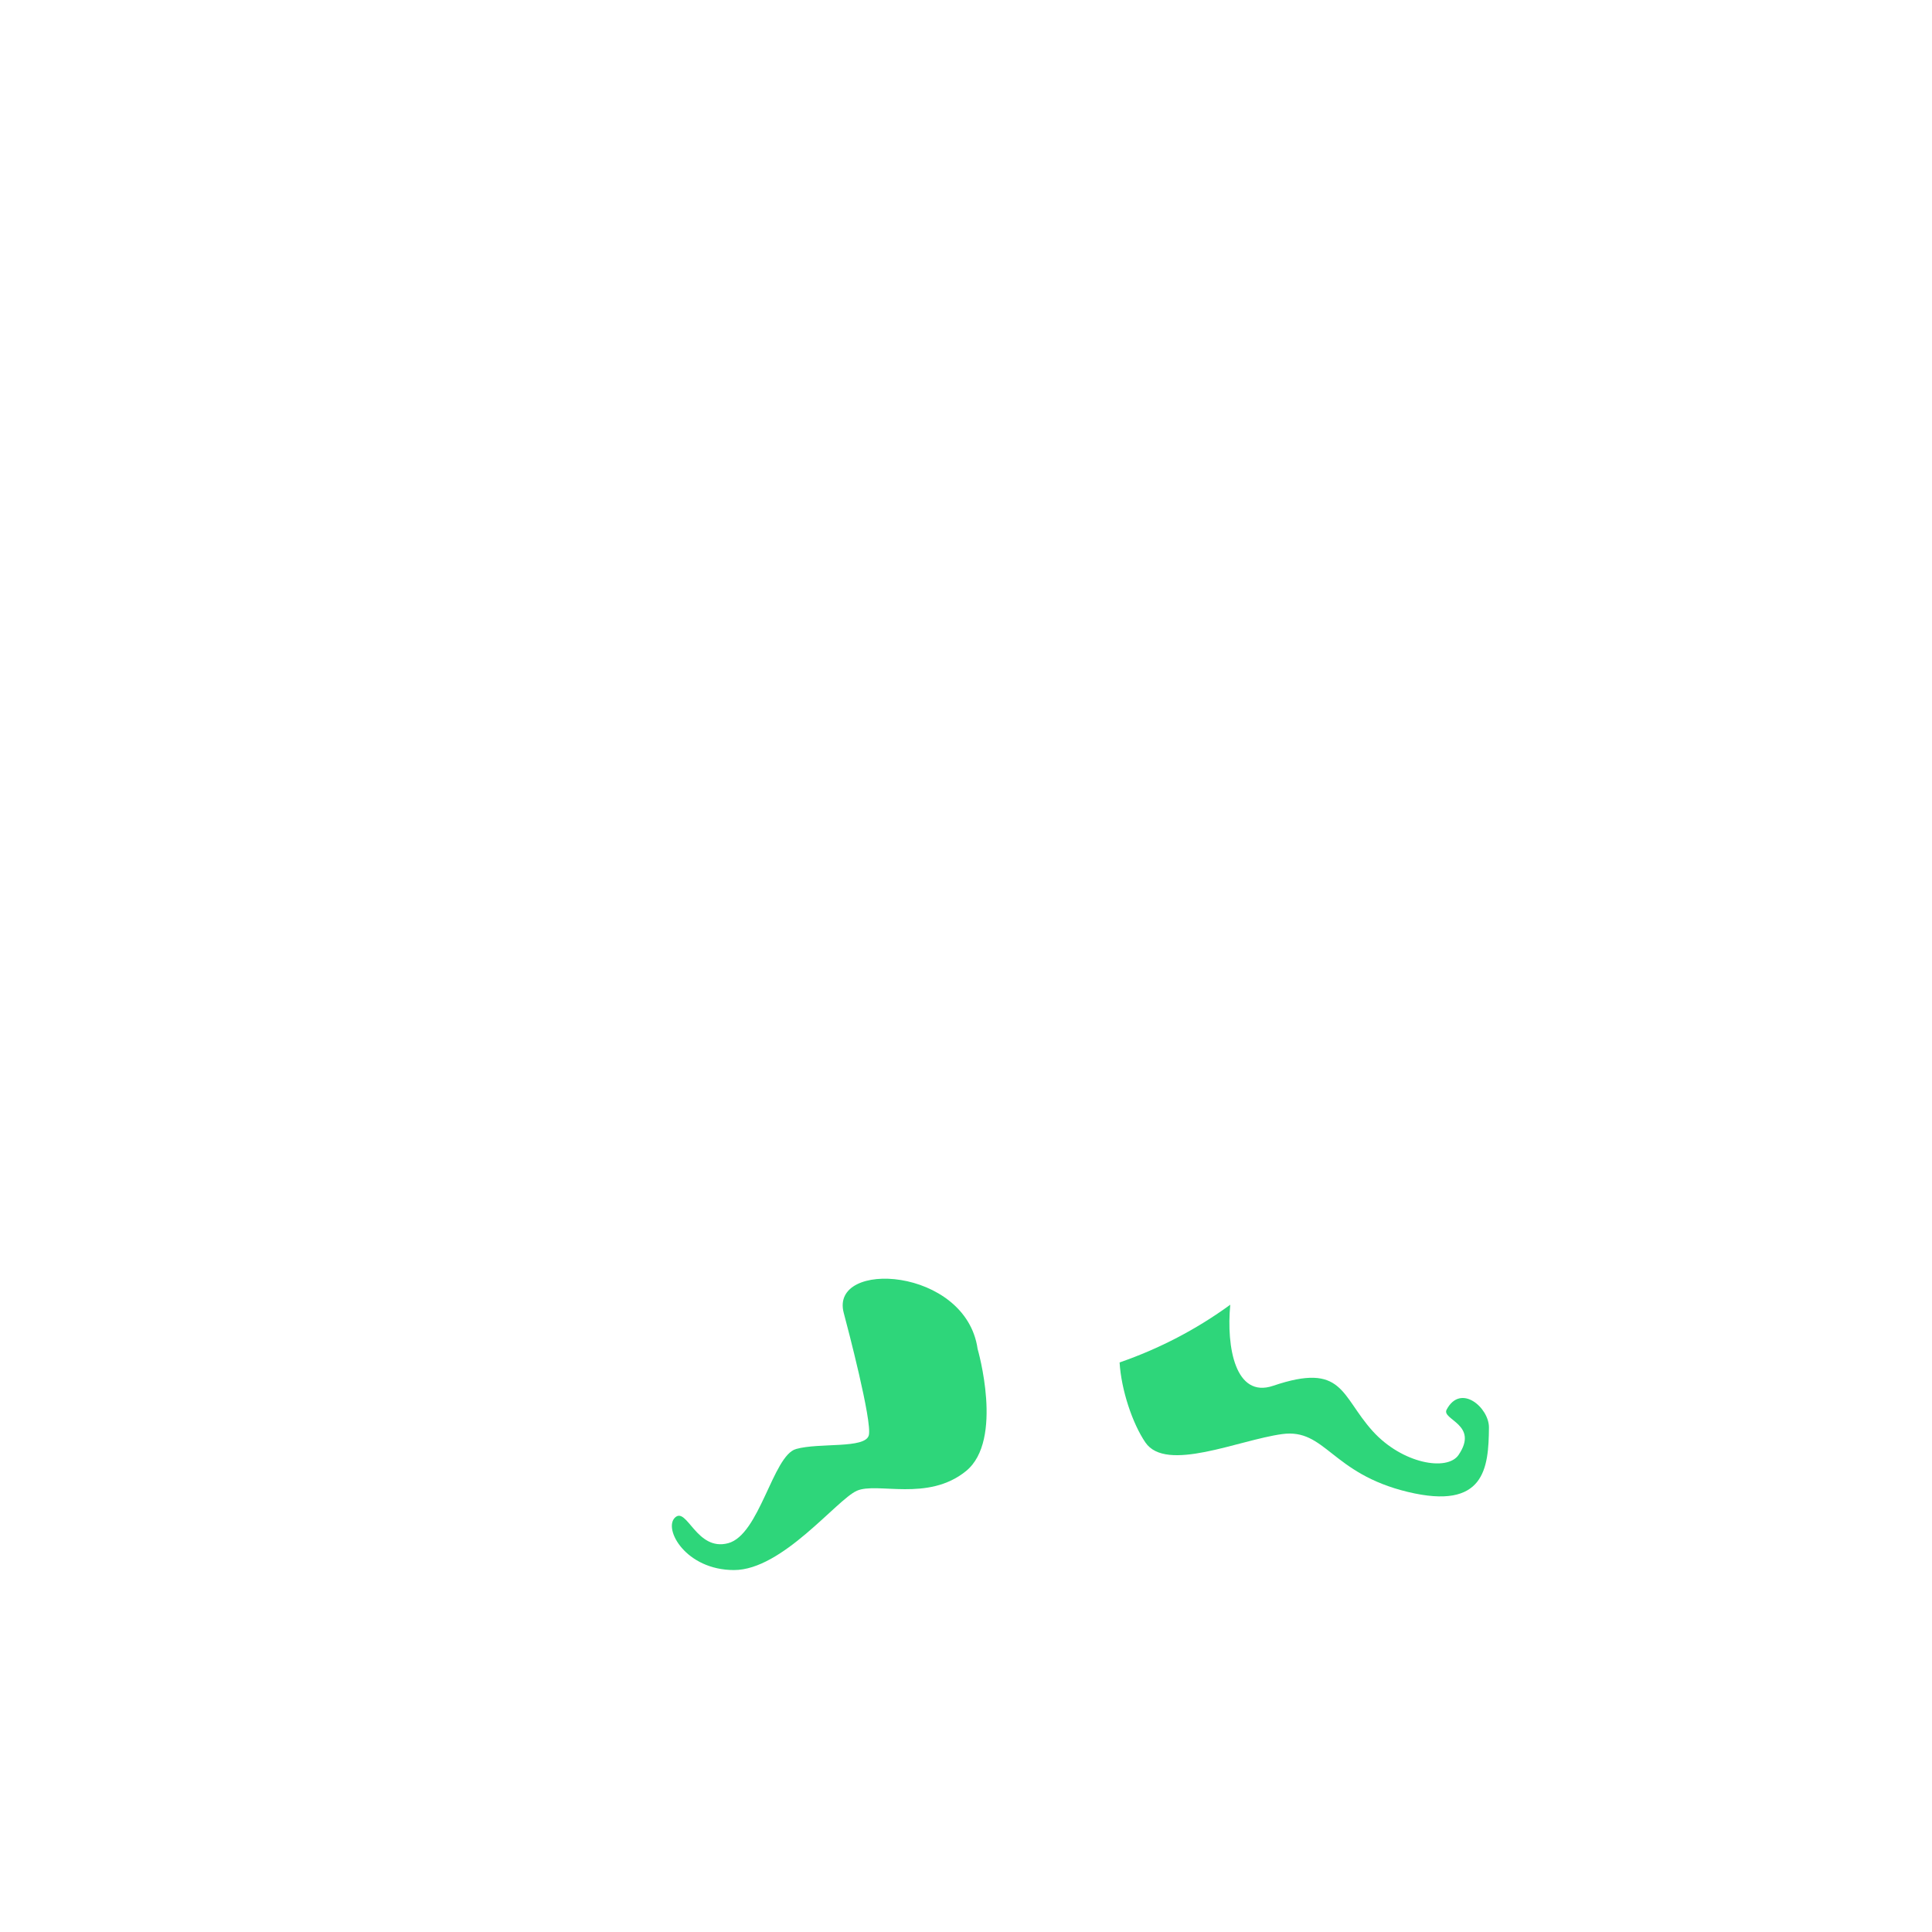
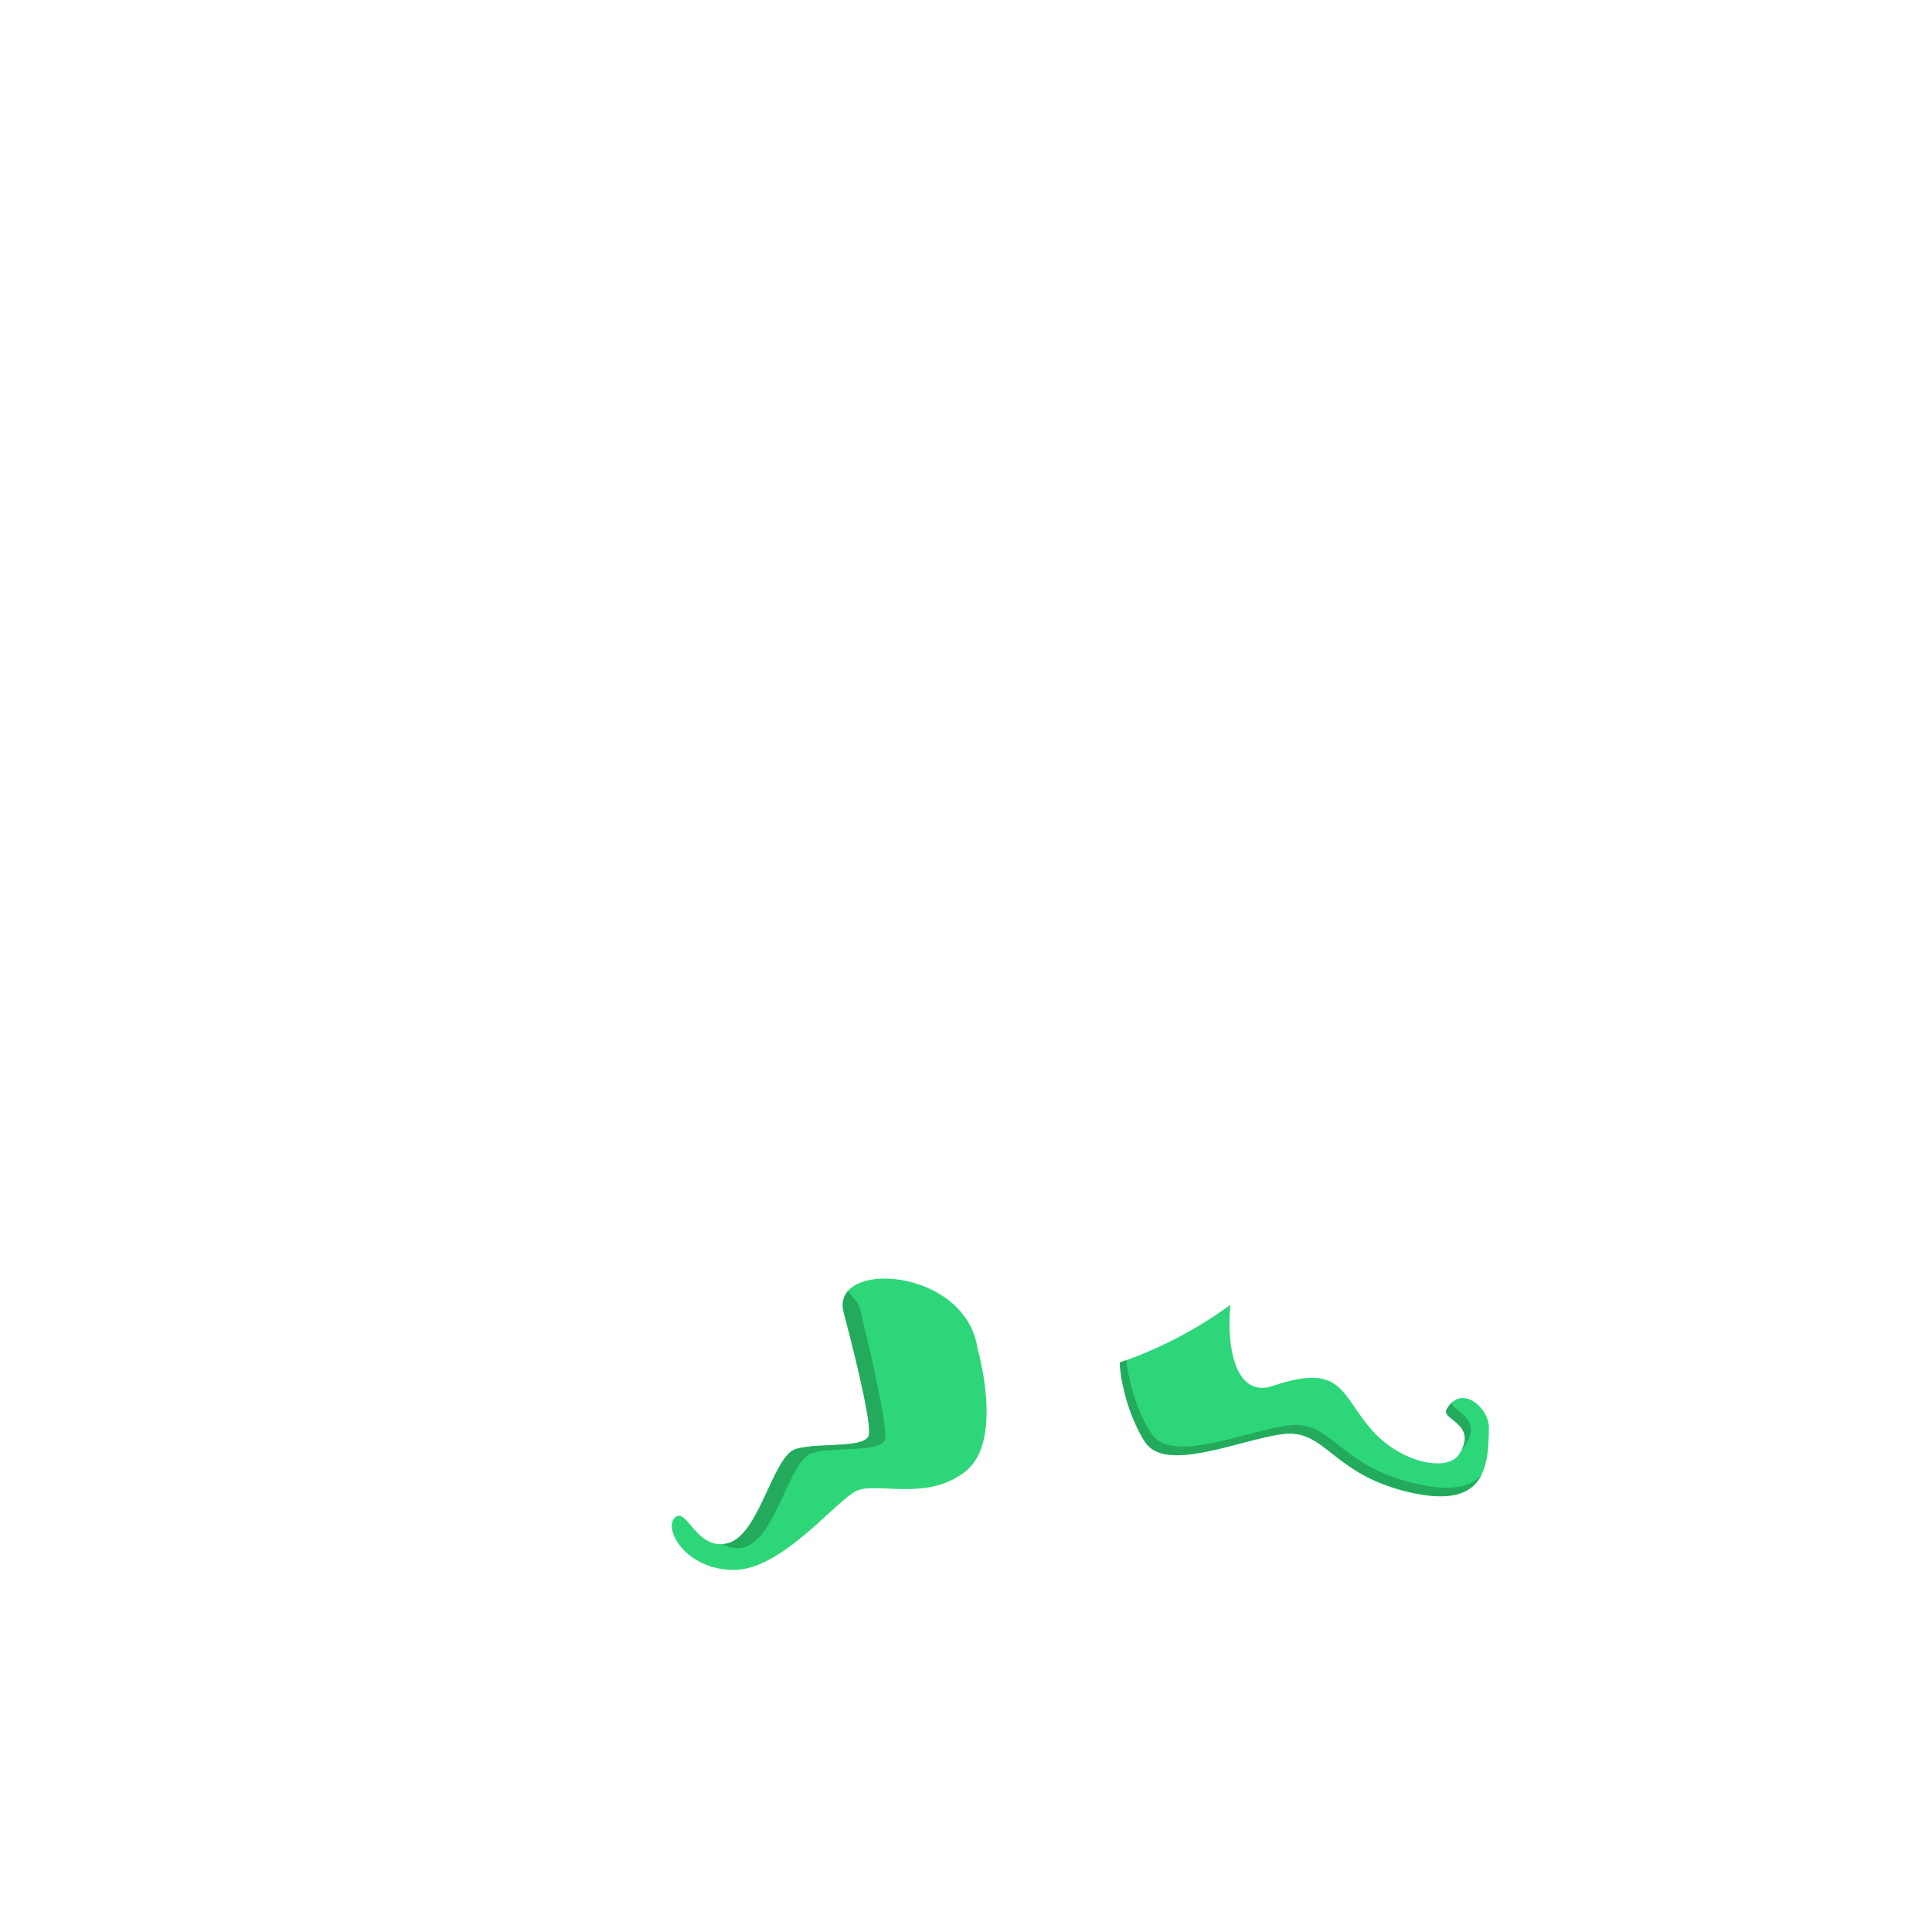
<svg xmlns="http://www.w3.org/2000/svg" version="1.1" id="Layer_1" x="0px" y="0px" viewBox="0 0 1080 1080" style="enable-background:new 0 0 1080 1080;" xml:space="preserve">
  <style type="text/css">
	.st0{fill:#2ED67A;}
+ 	.st1{fill:#24AA5D;}
</style>
-   <path class="st0" d="M546.5,754.1c0,0,14.83,50.9-6.5,68.24c-21.33,17.33-49.67,6-61,11s-41.67,44.33-68.67,44.33  s-39.67-23-33-29.33c6.67-6.33,12,19,29.67,14.33c17.67-4.67,25-49,38-52.67s38.67,0,40.67-7.67c2-7.67-12.01-60.96-14-68.35  C463.55,703.85,540,708.23,546.5,754.1z" />
-   <path class="st0" d="M808.67,788c-3,5.67,18.33,8.23,6.67,25.33c-6.34,9.29-31.52,4.9-48-13.33c-18-19.92-16.33-38.67-55.67-25.33  c-21.06,7.14-26.21-21.54-23.94-45.33c-18.74,13.67-39.59,24.58-61.87,32.27c0.92,15.48,7.25,34.23,14.42,44.73  c11.61,17,52.05-1.33,76.39-4.67C741,798.33,744,823.67,787,834c43,10.33,45.14-13.27,45.33-36C832.43,787,816.57,773.07,808.67,788  z" />
+   <path class="st0" d="M546.5,754.1c0,0,14.8,50.9-6.5,68.2c-21.3,17.3-49.7,6-61,11s-41.7,44.3-68.7,44.3s-39.7-23-33-29.3  c6.7-6.3,12,19,29.7,14.3c17.7-4.7,25-49,38-52.7s38.7,0,40.7-7.7c2-7.7-12-61-14-68.4C463.6,703.8,540,708.2,546.5,754.1z" />
+   <path class="st0" d="M808.7,788c-3,5.7,18.3,8.2,6.7,25.3c-6.3,9.3-31.5,4.9-48-13.3c-18-19.9-16.3-38.7-55.7-25.3  c-21.1,7.1-26.2-21.5-23.9-45.3c-18.7,13.7-39.6,24.6-61.9,32.3c0.9,15.5,7.3,34.2,14.4,44.7c11.6,17,52.1-1.3,76.4-4.7  c24.3-3.3,27.3,22,70.3,32.3c43,10.3,45.1-13.3,45.3-36C832.4,787,816.6,773.1,808.7,788z" />
+   <g>
+     <path class="st1" d="M817.2,810.2c0.6-0.5,1.1-1.1,1.5-1.7c11.2-16.4-8-19.4-6.9-24.7c-1.1,1-2.2,2.4-3.2,4.2   C805.9,793.3,824.3,795.9,817.2,810.2z" />
+     <path class="st1" d="M790.4,829.1c-43-10.3-46-35.7-70.3-32.3c-24.3,3.3-64.8,21.7-76.4,4.7c-6.6-9.7-12.5-26.5-14.1-41.2   c-1.2,0.4-2.5,0.9-3.7,1.3c0.9,15.5,7.3,34.2,14.4,44.7c11.6,17,52.1-1.3,76.4-4.7c24.3-3.3,27.3,22,70.3,32.3   c24.7,5.9,35.9,0.7,41-9.2C821.8,831.4,810.6,834,790.4,829.1z" />
+   </g>
+   <path class="st1" d="M480.3,730.2c-1.3-3.4-4.8-5.4-6.1-8.7c-2.8,3.1-3.9,7.3-2.5,12.4c2,7.4,16,60.7,14,68.4s-27.7,4-40.7,7.7  c-13,3.7-20.3,48-38,52.7c-1,0.3-2,0.4-2.9,0.5c3.3,2,7.2,2.9,12,1.7c17.7-4.7,25-49,38-52.7c13-3.7,38.7,0,40.7-7.7  C496.8,796.8,480.9,731.9,480.3,730.2z" />
</svg>
